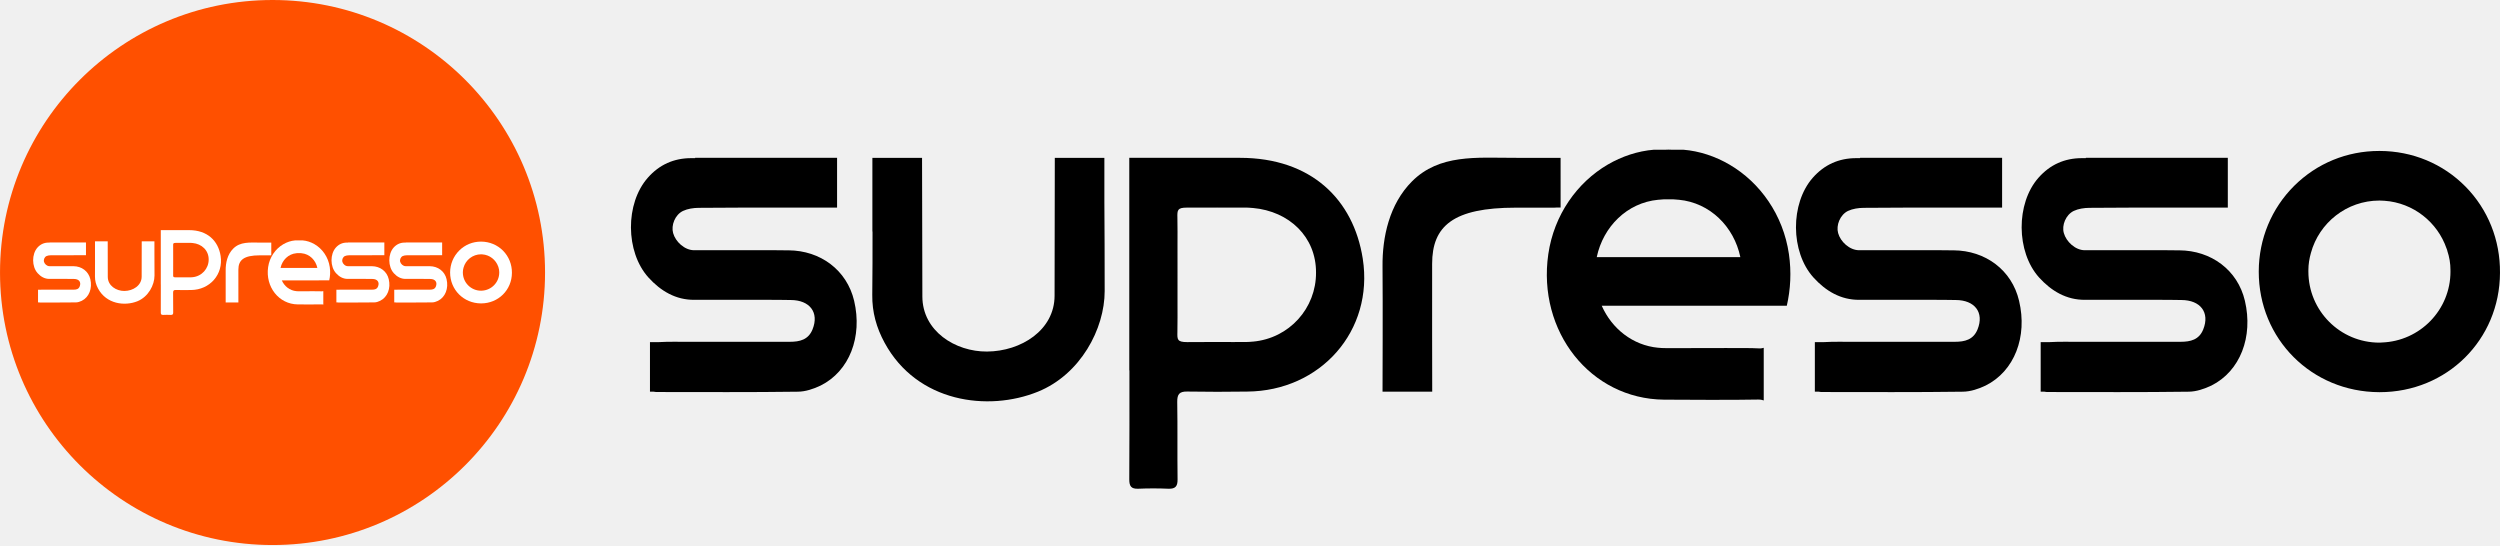
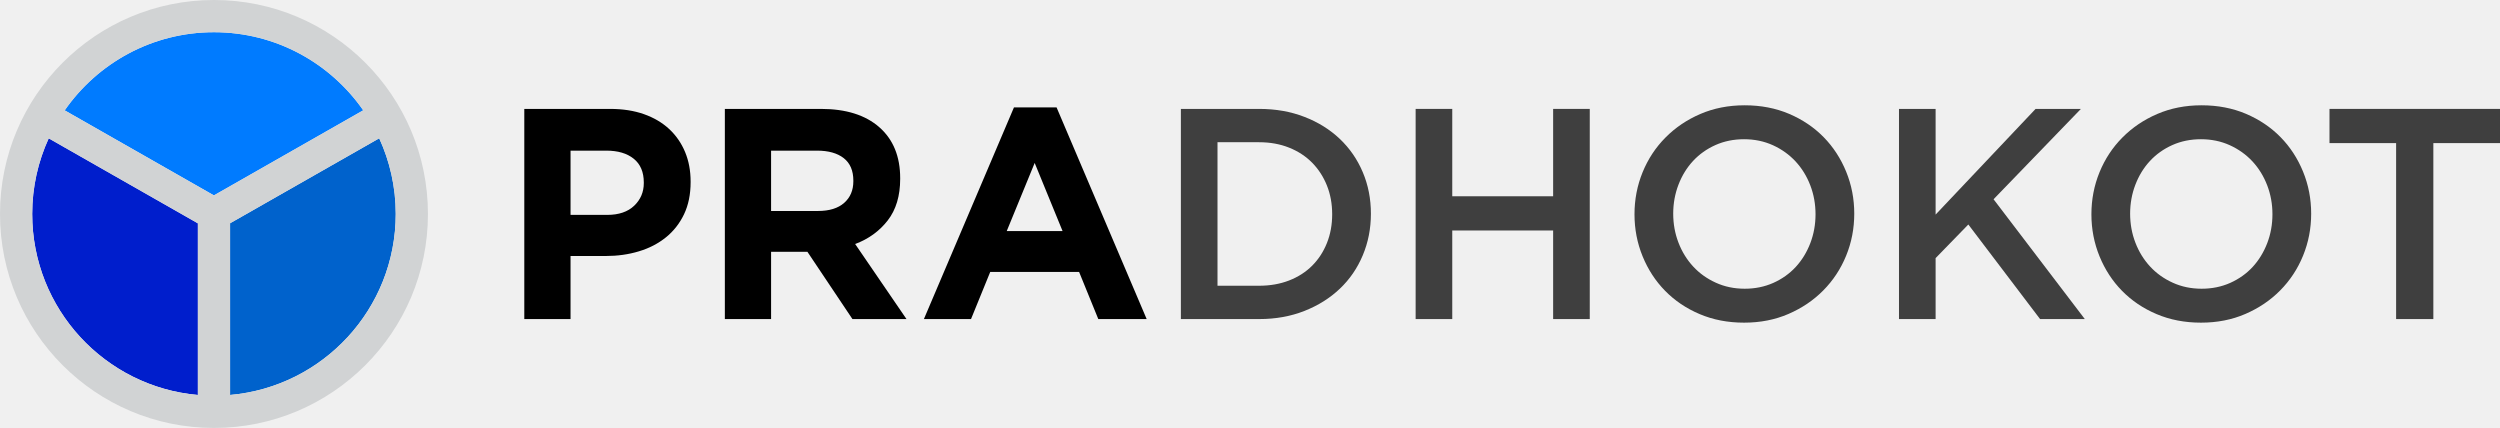
- <svg xmlns="http://www.w3.org/2000/svg" version="1.1" id="Layer_1" x="0px" y="0px" width="152px" height="33.139px" viewBox="0 0 152 33.139" enable-background="new 0 0 152 33.139" xml:space="preserve">
+ <svg xmlns="http://www.w3.org/2000/svg" version="1.1" id="Layer_1" x="0px" y="0px" width="795.887px" height="136.238px" viewBox="0 0 795.887 136.238" enable-background="new 0 0 795.887 136.238" xml:space="preserve">
  <g>
-     <path d="M82.856,15.727c-0.565-3.603-3.138-6.131-7.469-6.131h-6.727v6.896v0.17v5.856h0.009c0,2.207,0.006,4.418-0.009,6.631   c0,0.406,0.111,0.58,0.536,0.566c0.616-0.027,1.235-0.027,1.851,0c0.422,0.014,0.553-0.156,0.549-0.563   c-0.02-1.576,0.006-3.148-0.02-4.719c-0.004-0.467,0.132-0.635,0.607-0.627c1.215,0.021,2.429,0.02,3.644,0.002   C80.284,23.775,83.538,20.121,82.856,15.727 M76.173,20.771h-0.024c-0.108,0.01-0.213,0.021-0.325,0.021   c-0.573,0.012-1.149,0-1.729,0c-0.639,0-1.272,0.008-1.913,0.008c-0.617,0-0.605-0.162-0.596-0.613   c0.02-1.204-0.004-2.407,0.007-3.612c-0.012-1.207,0.013-2.144-0.007-3.345c-0.011-0.456,0-0.607,0.578-0.607   c0.646,0,3.022-0.007,3.66,0c0.109,0,0.216,0.015,0.318,0.021c0.013,0.001,0.024,0.001,0.031,0.001   c2.222,0.197,3.853,1.768,3.841,3.931C80.026,18.731,78.396,20.574,76.173,20.771" />
-     <path d="M106.169,18.589h2.469c0.229-1,0.286-2.051,0.129-3.14c-0.347-2.381-1.752-4.354-3.615-5.442   c-0.858-0.5-1.818-0.824-2.813-0.905h-0.738c-0.053-0.003-0.1-0.003-0.151-0.005c-0.048,0.001-0.097,0.001-0.151,0.005h-0.736   c-0.994,0.081-1.955,0.406-2.813,0.905c-1.863,1.088-3.266,3.062-3.613,5.442c-0.679,4.709,2.571,8.807,7.029,8.85   c1.21,0.014,4.508,0.021,5.716-0.006c0.151-0.004,0.261,0.02,0.353,0.053v-3.199c-0.088,0.029-0.198,0.047-0.346,0.033   c-0.637-0.041-3.353-0.006-3.988-0.016c-0.58,0-1.154,0.012-1.73,0c-0.111,0-0.218-0.01-0.325-0.02h-0.024   c-1.559-0.146-2.822-1.166-3.438-2.556h8.152H106.169L106.169,18.589z M97.082,15.632c0.392-1.85,1.843-3.306,3.733-3.486   c0.012,0,0.021,0,0.027-0.001c0.107-0.014,0.213-0.021,0.323-0.026h0.283h0.282c0.11,0.006,0.218,0.013,0.322,0.026   c0.012,0.001,0.018,0.001,0.026,0.001c1.894,0.181,3.349,1.637,3.735,3.486H97.082L97.082,15.632z" />
-     <path d="M149.897,11.339c-1.369-1.385-3.221-2.157-5.211-2.161h-0.035c-1.955,0-3.784,0.751-5.162,2.119   c-1.385,1.379-2.152,3.228-2.157,5.208c-0.007,4.101,3.211,7.325,7.327,7.339h0.027c4.082,0,7.299-3.18,7.313-7.255   C152.017,14.588,151.265,12.723,149.897,11.339 M148.989,16.509c0,2.34-1.858,4.235-4.174,4.315c-0.045,0-0.08,0.008-0.127,0.008   h-0.012h-0.011c-2.382,0-4.315-1.935-4.315-4.323v-0.041v-0.042c0-0.355,0.058-0.711,0.154-1.049   c0.498-1.83,2.176-3.183,4.163-3.183h0.007h0.016c0.098,0,0.192,0.011,0.289,0.013c1.756,0.124,3.223,1.306,3.772,2.903   c0.011,0.038,0.03,0.077,0.041,0.111c0,0.012,0.003,0.018,0.003,0.025c0.126,0.377,0.194,0.765,0.194,1.179   c0,0.014-0.003,0.029-0.003,0.044C148.985,16.481,148.989,16.497,148.989,16.509" />
-     <path d="M94.884,9.598h-1.783c-0.314,0-0.646-0.002-1.067-0.002c-2.257,0-4.521-0.234-6.183,1.43   c-1.383,1.385-1.812,3.393-1.793,5.182c0.021,2.33,0,7.267,0,7.606h3.021c0-1.027-0.014-5.505-0.005-7.773   c0-2.299,1.274-3.415,5.087-3.415h2.329c0.06,0,0.104,0,0.142-0.007h0.253L94.884,9.598L94.884,9.598z" />
-     <path d="M67.146,12.272V9.598h-3.014l-0.014,8.379c0,2.095-2.036,3.384-4.108,3.397c-1.926,0.014-3.93-1.244-3.93-3.353   c0-2.322-0.019-8.112-0.019-8.329V9.599h-3.02v0.096v0.627v0.146v3.611h0.009c0,1.319,0,2.556-0.016,3.848   c-0.014,1.047,0.255,2.003,0.748,2.909c1.972,3.639,6.292,4.207,9.321,2.98c2.594-1.051,4.061-3.824,4.061-6.116   C67.167,15.825,67.154,13.808,67.146,12.272" />
-     <path d="M51.932,18.29c-0.446-1.878-2.056-3.058-3.987-3.07c-0.238-0.004-0.482-0.004-0.724-0.004v-0.002h-4.629h-0.391   c-0.581-0.002-1.132-0.522-1.275-1.042c-0.131-0.472,0.109-1.111,0.601-1.348c0.284-0.133,0.637-0.185,0.958-0.187   c1.915-0.021,3.829-0.015,5.742-0.015h0.43h1.131h1.085h0.021V9.596h-8.631v0.019h-0.237c-1.05,0-1.937,0.395-2.636,1.188   c-1.385,1.563-1.369,4.512,0.035,6.068c0.746,0.823,1.665,1.37,2.793,1.358c0.182,0,0.358,0,0.536,0h3.718   c0.534,0,1.071,0,1.606,0.012c1.153,0.004,1.738,0.754,1.326,1.782c-0.254,0.635-0.777,0.758-1.385,0.758   c-2.028,0-4.057,0.002-6.091,0.002c-0.626,0-1.251-0.018-1.875,0.018h-0.009h-0.526v3.014h0.23c0.08,0.016,0.143,0.02,0.2,0.02   c2.85,0,5.7,0.02,8.56-0.02c0.463-0.002,0.964-0.17,1.389-0.375C51.648,22.564,52.446,20.478,51.932,18.29" />
-     <path d="M122.76,18.29c-0.44-1.878-2.054-3.058-3.981-3.07c-0.239-0.004-0.479-0.004-0.723-0.004v-0.002h-4.633h-0.389   c-0.584-0.002-1.135-0.522-1.276-1.042c-0.133-0.472,0.114-1.111,0.601-1.348c0.285-0.133,0.639-0.185,0.959-0.187   c1.914-0.021,3.83-0.015,5.74-0.015h0.432h1.128h1.087h0.023V9.596h-8.636v0.019h-0.233c-1.053,0-1.936,0.395-2.638,1.188   c-1.38,1.563-1.368,4.512,0.037,6.068c0.744,0.823,1.664,1.37,2.792,1.358c0.182,0,0.358,0,0.54,0h3.712   c0.537,0,1.074,0,1.608,0.012c1.155,0.004,1.739,0.754,1.327,1.782c-0.256,0.635-0.778,0.758-1.381,0.758   c-2.03,0-4.063,0.002-6.092,0.002c-0.629,0-1.257-0.018-1.878,0.018h-0.013h-0.53v3.014h0.239c0.08,0.016,0.139,0.02,0.199,0.02   c2.852,0,5.699,0.02,8.554-0.02c0.466-0.002,0.97-0.17,1.394-0.375C122.479,22.564,123.28,20.478,122.76,18.29" />
-     <path d="M136.49,18.29c-0.441-1.878-2.056-3.058-3.987-3.07c-0.238-0.004-0.48-0.004-0.725-0.004v-0.002h-4.629h-0.396   c-0.576-0.002-1.126-0.522-1.271-1.042c-0.138-0.472,0.115-1.111,0.602-1.348c0.282-0.133,0.633-0.185,0.956-0.187   c1.916-0.021,3.833-0.015,5.746-0.015h0.427h1.128h1.087h0.023V9.596h-8.631v0.019h-0.239c-1.054,0-1.935,0.395-2.638,1.188   c-1.385,1.563-1.365,4.512,0.033,6.068c0.746,0.823,1.666,1.37,2.795,1.358c0.178,0,0.357,0,0.537,0h3.717   c0.533,0,1.07,0,1.605,0.012c1.155,0.004,1.738,0.754,1.329,1.782c-0.251,0.635-0.776,0.758-1.381,0.758   c-2.033,0-4.063,0.002-6.093,0.002c-0.629,0-1.256-0.018-1.875,0.018h-0.01h-0.527v3.014h0.229c0.083,0.016,0.143,0.02,0.205,0.02   c2.852,0,5.702,0.02,8.561-0.02c0.463-0.002,0.959-0.17,1.389-0.375C136.204,22.564,137.004,20.478,136.49,18.29" />
+     <g>
+       <path fill="#0062CC" d="M73.247,71.075v54.667c29.554-2.596,52.736-27.394,52.736-57.624c0-8.603-1.891-16.758-5.259-24.095    L73.247,71.075z" />
+       <path fill="#001ECC" d="M15.505,44.043c-3.361,7.333-5.25,15.484-5.25,24.078c0,30.228,23.184,55.026,52.737,57.622V71.1    L15.505,44.043z" />
+       <path fill="#007BFF" d="M115.639,35.117C105.188,20.095,87.81,10.254,68.12,10.254c-19.695,0-37.082,9.849-47.533,24.882    l47.51,27.073L115.639,35.117z" />
+       <path fill="#D1D3D4" d="M68.119,0C30.499,0,0,30.499,0,68.12c0,37.619,30.499,68.118,68.119,68.118s68.119-30.5,68.119-68.118    C136.236,30.499,105.74,0,68.119,0z M62.993,125.742c-29.554-2.594-52.736-27.394-52.736-57.622c0-8.594,1.889-16.744,5.25-24.078    L62.993,71.1V125.742L62.993,125.742z M68.096,62.206l-47.509-27.07c10.451-15.034,27.837-24.883,47.532-24.883    c19.688,0,37.069,9.842,47.519,24.865L68.096,62.206z M125.983,68.12c0,30.228-23.182,55.026-52.736,57.622V71.077l47.479-27.053    C124.092,51.361,125.983,59.517,125.983,68.12z" />
+     </g>
+     <g>
+       <path d="M217.763,68.217c-1.404,2.932-3.333,5.389-5.783,7.358c-2.454,1.975-5.319,3.461-8.602,4.441    c-3.282,0.996-6.802,1.484-10.563,1.484h-11.181v20.076h-14.72V34.671h27.335c4.014,0,7.6,0.56,10.753,1.672    c3.154,1.112,5.83,2.691,8.027,4.729c2.2,2.045,3.885,4.479,5.066,7.312c1.179,2.838,1.766,5.973,1.766,9.418v0.188    C219.862,61.878,219.163,65.284,217.763,68.217z M204.956,58.083c0-3.314-1.069-5.826-3.204-7.545    c-2.135-1.727-5.048-2.582-8.742-2.582h-11.375v20.455h11.659c3.694,0,6.564-0.973,8.602-2.916    c2.038-1.945,3.061-4.348,3.061-7.219V58.083z" />
+       <path d="M271.379,101.577l-14.334-21.414h-11.566v21.414H230.76V34.671h30.586c7.965,0,14.16,1.945,18.589,5.833    c4.426,3.881,6.643,9.302,6.643,16.241v0.193c0,5.422-1.322,9.824-3.967,13.238c-2.645,3.406-6.102,5.912-10.372,7.506    l16.346,23.895H271.379z M271.667,57.507c0-3.182-1.019-5.568-3.061-7.164c-2.038-1.594-4.873-2.387-8.505-2.387h-14.623v19.211    h14.91c3.633,0,6.417-0.863,8.361-2.582s2.917-4.014,2.917-6.876V57.507z" />
+       <path d="M349.648,101.577l-6.114-15.012h-28.288l-6.117,15.012h-15.003l28.673-67.388h13.564l28.685,67.388H349.648z     M329.395,51.876l-8.898,21.691h17.78L329.395,51.876z" />
+       <path fill="#3F3F3F" d="M433.851,81.26c-1.719,4.107-4.153,7.668-7.311,10.656c-3.15,3.002-6.915,5.35-11.278,7.076    c-4.363,1.721-9.154,2.584-14.381,2.584h-24.943V34.671h24.943c5.227,0,10.018,0.84,14.381,2.536    c4.363,1.68,8.128,4.029,11.278,7.016c3.157,3.002,5.592,6.534,7.311,10.609c1.728,4.084,2.583,8.479,2.583,13.191    C436.434,72.735,435.578,77.153,433.851,81.26z M422.426,59.047c-1.113-2.776-2.684-5.196-4.69-7.241    c-2.015-2.045-4.457-3.648-7.335-4.799c-2.877-1.151-6.066-1.727-9.582-1.727h-13.223v45.687h13.223    c3.516,0,6.705-0.561,9.582-1.68c2.878-1.121,5.32-2.691,7.335-4.707c2.007-2.014,3.577-4.41,4.69-7.193    c1.119-2.785,1.68-5.842,1.68-9.17C424.105,64.888,423.545,61.831,422.426,59.047z" />
+       <path fill="#3F3F3F" d="M462.334,73.374v28.203h-11.659V34.671h11.659v27.814h32.114V34.671h11.659v66.906h-11.659V73.374H462.334    z" />
+       <path fill="#3F3F3F" d="M587.729,81.401c-1.72,4.215-4.146,7.887-7.266,11.043c-3.118,3.158-6.82,5.656-11.083,7.498    c-4.27,1.852-8.983,2.777-14.147,2.777c-5.157,0-9.878-0.91-14.148-2.73c-4.262-1.805-7.926-4.277-10.99-7.404    c-3.057-3.119-5.444-6.781-7.163-10.982c-1.719-4.215-2.582-8.664-2.582-13.385c0-4.714,0.863-9.17,2.582-13.386    c1.719-4.199,4.138-7.879,7.265-11.029c3.119-3.158,6.813-5.662,11.083-7.506c4.271-1.843,8.983-2.776,14.148-2.776    c5.156,0,9.87,0.91,14.14,2.722c4.271,1.82,7.934,4.293,10.99,7.412c3.064,3.119,5.452,6.79,7.172,10.99    c1.719,4.208,2.582,8.665,2.582,13.378C590.311,72.735,589.447,77.2,587.729,81.401z M576.311,58.992    c-1.12-2.901-2.676-5.429-4.683-7.599c-2.015-2.162-4.418-3.889-7.218-5.164c-2.808-1.269-5.865-1.906-9.178-1.906    c-3.313,0-6.354,0.623-9.124,1.859c-2.776,1.244-5.148,2.939-7.124,5.07c-1.976,2.132-3.523,4.652-4.636,7.545    c-1.112,2.909-1.673,5.974-1.673,9.225c0,3.251,0.561,6.332,1.673,9.224c1.112,2.9,2.676,5.43,4.683,7.6    c2.006,2.17,4.41,3.889,7.218,5.156c2.8,1.275,5.864,1.914,9.178,1.914s6.354-0.623,9.123-1.859    c2.776-1.244,5.149-2.932,7.125-5.064c1.968-2.139,3.516-4.65,4.636-7.551c1.111-2.902,1.672-5.975,1.672-9.225    C577.982,64.966,577.422,61.894,576.311,58.992z" />
+       <path fill="#3F3F3F" d="M663.71,101.577h-14.241l-22.844-30.109l-10.414,10.703v19.406h-11.659V34.671h11.659v33.646    l31.826-33.646h14.428L634.66,63.434L663.71,101.577z" />
+       <path fill="#3F3F3F" d="M733.189,81.401c-1.719,4.215-4.146,7.887-7.265,11.043c-3.119,3.158-6.821,5.656-11.083,7.498    c-4.271,1.852-8.983,2.777-14.148,2.777c-5.156,0-9.878-0.91-14.147-2.73c-4.263-1.805-7.926-4.277-10.99-7.404    c-3.057-3.119-5.444-6.781-7.163-10.982c-1.72-4.215-2.583-8.664-2.583-13.385c0-4.714,0.863-9.17,2.583-13.386    c1.719-4.199,4.138-7.879,7.264-11.029c3.119-3.158,6.813-5.662,11.084-7.506c4.27-1.843,8.983-2.776,14.147-2.776    c5.157,0,9.87,0.91,14.141,2.722c4.27,1.82,7.933,4.293,10.99,7.412c3.064,3.119,5.452,6.79,7.171,10.99    c1.719,4.208,2.582,8.665,2.582,13.378C735.771,72.735,734.908,77.2,733.189,81.401z M721.771,58.992    c-1.12-2.901-2.676-5.429-4.682-7.599c-2.016-2.162-4.418-3.889-7.219-5.164c-2.808-1.269-5.864-1.906-9.178-1.906    s-6.354,0.623-9.123,1.859c-2.777,1.244-5.149,2.939-7.125,5.07c-1.976,2.132-3.523,4.652-4.635,7.545    c-1.113,2.909-1.673,5.974-1.673,9.225c0,3.251,0.56,6.332,1.673,9.224c1.111,2.9,2.675,5.43,4.682,7.6s4.41,3.889,7.218,5.156    c2.8,1.275,5.864,1.914,9.178,1.914s6.354-0.623,9.124-1.859c2.776-1.244,5.148-2.932,7.124-5.064    c1.968-2.139,3.516-4.65,4.636-7.551c1.112-2.902,1.672-5.975,1.672-9.225C723.443,64.966,722.884,61.894,721.771,58.992z" />
+       <path fill="#3F3F3F" d="M774.669,101.577h-11.854V45.56h-21.21V34.671h54.281V45.56h-21.218V101.577z" />
+     </g>
  </g>
-   <path fill="#FF5000" d="M0.001,16.57c0,9.15,7.419,16.568,16.57,16.568c9.15,0,16.568-7.418,16.568-16.568  C33.14,7.418,25.722,0,16.571,0C7.42,0,0.001,7.418,0.001,16.57" />
-   <path fill="#FFFFFF" d="M13.414,15.562c-0.146-0.922-0.805-1.57-1.913-1.57H9.776v1.767v0.043v1.5h0.002  c0,0.566,0.001,1.133-0.002,1.699c0,0.104,0.029,0.148,0.139,0.146c0.157-0.008,0.315-0.008,0.474,0  c0.108,0.002,0.142-0.041,0.141-0.145c-0.005-0.404,0.001-0.807-0.005-1.209c-0.001-0.119,0.034-0.164,0.156-0.162  c0.312,0.008,0.622,0.006,0.933,0.002C12.754,17.624,13.588,16.687,13.414,15.562 M11.702,16.855h-0.007  c-0.027,0.002-0.055,0.006-0.083,0.006c-0.146,0.002-0.295,0-0.442,0c-0.164,0-0.326,0.002-0.49,0.002  c-0.158,0-0.155-0.043-0.152-0.158c0.006-0.309-0.001-0.617,0.001-0.926c-0.003-0.311,0.004-0.549-0.001-0.855  c-0.003-0.117,0-0.156,0.148-0.156c0.166,0,0.775-0.002,0.938,0c0.028,0,0.056,0.004,0.082,0.006c0.004,0,0.007,0,0.009,0  c0.568,0.051,0.986,0.453,0.983,1.008C12.688,16.331,12.271,16.802,11.702,16.855" />
-   <path fill="#FFFFFF" d="M19.385,17.046h0.632c0.06-0.256,0.073-0.523,0.033-0.805c-0.088-0.609-0.449-1.115-0.926-1.393  c-0.221-0.129-0.466-0.211-0.721-0.232h-0.188c-0.013-0.002-0.025-0.002-0.039-0.002c-0.012,0-0.024,0-0.039,0.002h-0.188  c-0.256,0.021-0.502,0.104-0.722,0.232c-0.477,0.277-0.836,0.783-0.925,1.393c-0.174,1.207,0.658,2.255,1.8,2.267  c0.311,0.004,1.155,0.006,1.464-0.002c0.039,0,0.067,0.006,0.091,0.016v-0.82c-0.022,0.008-0.052,0.012-0.09,0.01  c-0.163-0.012-0.857-0.002-1.021-0.004c-0.149,0-0.296,0.002-0.443,0c-0.027,0-0.056-0.004-0.083-0.006h-0.006  c-0.398-0.037-0.723-0.299-0.88-0.654h2.088h0.162V17.046z M17.057,16.29c0.102-0.475,0.473-0.848,0.957-0.893  c0.002,0,0.005,0,0.007-0.002c0.028-0.002,0.056-0.004,0.083-0.006h0.072h0.072c0.028,0.002,0.056,0.004,0.083,0.006  c0.003,0.002,0.004,0.002,0.007,0.002c0.484,0.045,0.857,0.418,0.957,0.893H17.057z" />
-   <path fill="#FFFFFF" d="M30.587,15.243c-0.352-0.354-0.825-0.551-1.335-0.553h-0.009c-0.501,0-0.971,0.191-1.323,0.543  c-0.354,0.354-0.551,0.826-0.553,1.334c-0.001,1.05,0.822,1.876,1.877,1.88h0.007c1.046,0,1.87-0.816,1.874-1.859  C31.129,16.077,30.937,15.599,30.587,15.243 M30.354,16.57c0,0.597-0.476,1.083-1.068,1.103c-0.012,0-0.021,0.002-0.032,0.002H29.25  h-0.002c-0.61,0-1.106-0.494-1.106-1.105v-0.012v-0.012c0-0.092,0.016-0.182,0.04-0.27c0.127-0.469,0.557-0.814,1.066-0.814h0.001  h0.004c0.024,0,0.049,0.002,0.074,0.004c0.449,0.031,0.824,0.334,0.966,0.744c0.003,0.01,0.008,0.02,0.011,0.027  c0,0.004,0,0.004,0,0.006c0.032,0.098,0.05,0.197,0.05,0.303c0,0.004,0,0.008,0,0.012C30.353,16.562,30.354,16.566,30.354,16.57" />
-   <path fill="#FFFFFF" d="M16.494,14.749h-0.457c-0.081,0-0.166,0-0.273,0c-0.578,0-1.159-0.061-1.584,0.367  c-0.354,0.354-0.464,0.869-0.459,1.326c0.005,0.598,0,1.861,0,1.949h0.773c0-0.264-0.003-1.41-0.001-1.992  c0-0.588,0.326-0.875,1.303-0.875h0.597c0.017,0,0.027,0,0.037,0h0.064V14.749z" />
-   <path fill="#FFFFFF" d="M9.389,15.359v-0.686H8.617L8.613,16.82c0,0.537-0.521,0.867-1.053,0.871  c-0.493,0.002-1.007-0.32-1.007-0.859c0-0.596-0.004-2.078-0.004-2.133v-0.025H5.776v0.025v0.16v0.037v0.926h0.002  c0,0.336,0,0.654-0.004,0.984c-0.003,0.267,0.065,0.513,0.192,0.744c0.505,0.934,1.612,1.078,2.388,0.766  c0.664-0.271,1.04-0.98,1.04-1.568C9.395,16.269,9.392,15.751,9.389,15.359" />
-   <path fill="#FFFFFF" d="M5.492,16.972c-0.114-0.48-0.526-0.783-1.021-0.787c-0.062,0-0.124,0-0.185,0v-0.002H3.1H3  c-0.149,0-0.29-0.135-0.327-0.268c-0.034-0.121,0.028-0.285,0.154-0.346c0.072-0.033,0.162-0.047,0.245-0.047  c0.49-0.006,0.98-0.004,1.472-0.004h0.109h0.29h0.278h0.006v-0.775H3.015v0.006H2.954c-0.27,0-0.496,0.102-0.676,0.303  c-0.354,0.4-0.351,1.156,0.01,1.557c0.19,0.211,0.426,0.35,0.715,0.348c0.046,0,0.092,0,0.137,0h0.953c0.137,0,0.274,0,0.412,0.004  c0.295,0,0.445,0.191,0.34,0.455c-0.065,0.164-0.2,0.195-0.355,0.195c-0.52,0-1.038,0-1.56,0c-0.161,0-0.321-0.004-0.479,0.004  H2.446H2.312v0.771h0.06c0.021,0.006,0.037,0.006,0.051,0.006c0.729,0,1.46,0.004,2.192-0.006c0.118,0,0.247-0.043,0.355-0.096  C5.419,18.067,5.624,17.532,5.492,16.972" />
-   <path fill="#FFFFFF" d="M23.635,16.972c-0.113-0.48-0.526-0.783-1.021-0.787c-0.062,0-0.122,0-0.185,0v-0.002h-1.187h-0.101  c-0.149,0-0.291-0.135-0.327-0.268c-0.033-0.121,0.029-0.285,0.154-0.346c0.073-0.033,0.164-0.047,0.246-0.047  c0.49-0.006,0.98-0.004,1.47-0.004h0.111h0.289h0.277h0.007v-0.775h-2.212v0.006h-0.061c-0.27,0-0.496,0.102-0.675,0.303  c-0.354,0.4-0.352,1.156,0.009,1.557c0.19,0.211,0.426,0.35,0.715,0.348c0.046,0,0.092,0,0.139,0h0.95c0.139,0,0.275,0,0.412,0.004  c0.296,0,0.445,0.191,0.34,0.455c-0.064,0.164-0.199,0.195-0.354,0.195c-0.521,0-1.041,0-1.562,0c-0.16,0-0.321-0.004-0.48,0.004  h-0.001h-0.136v0.771h0.061c0.021,0.006,0.036,0.006,0.051,0.006c0.73,0,1.46,0.004,2.191-0.006c0.12,0,0.249-0.043,0.356-0.096  C23.563,18.067,23.769,17.532,23.635,16.972" />
-   <path fill="#FFFFFF" d="M27.151,16.972c-0.112-0.48-0.525-0.783-1.021-0.787c-0.062,0-0.123,0-0.187,0v-0.002h-1.186h-0.101  c-0.148,0-0.289-0.135-0.326-0.268c-0.035-0.121,0.029-0.285,0.153-0.346c0.072-0.033,0.162-0.047,0.245-0.047  c0.491-0.006,0.981-0.004,1.473-0.004h0.108h0.289h0.278h0.006v-0.775h-2.211v0.006h-0.062c-0.27,0-0.495,0.102-0.676,0.303  c-0.354,0.4-0.35,1.156,0.009,1.557c0.191,0.211,0.428,0.35,0.717,0.348c0.045,0,0.092,0,0.138,0h0.952c0.137,0,0.273,0,0.412,0.004  c0.296,0,0.444,0.191,0.341,0.455c-0.064,0.164-0.199,0.195-0.354,0.195c-0.521,0-1.041,0-1.561,0c-0.161,0-0.322-0.004-0.48,0.004  h-0.002h-0.135v0.771h0.059c0.021,0.006,0.037,0.006,0.054,0.006c0.729,0,1.46,0.004,2.191-0.006c0.119,0,0.246-0.043,0.356-0.096  C27.079,18.067,27.284,17.532,27.151,16.972" />
</svg>
